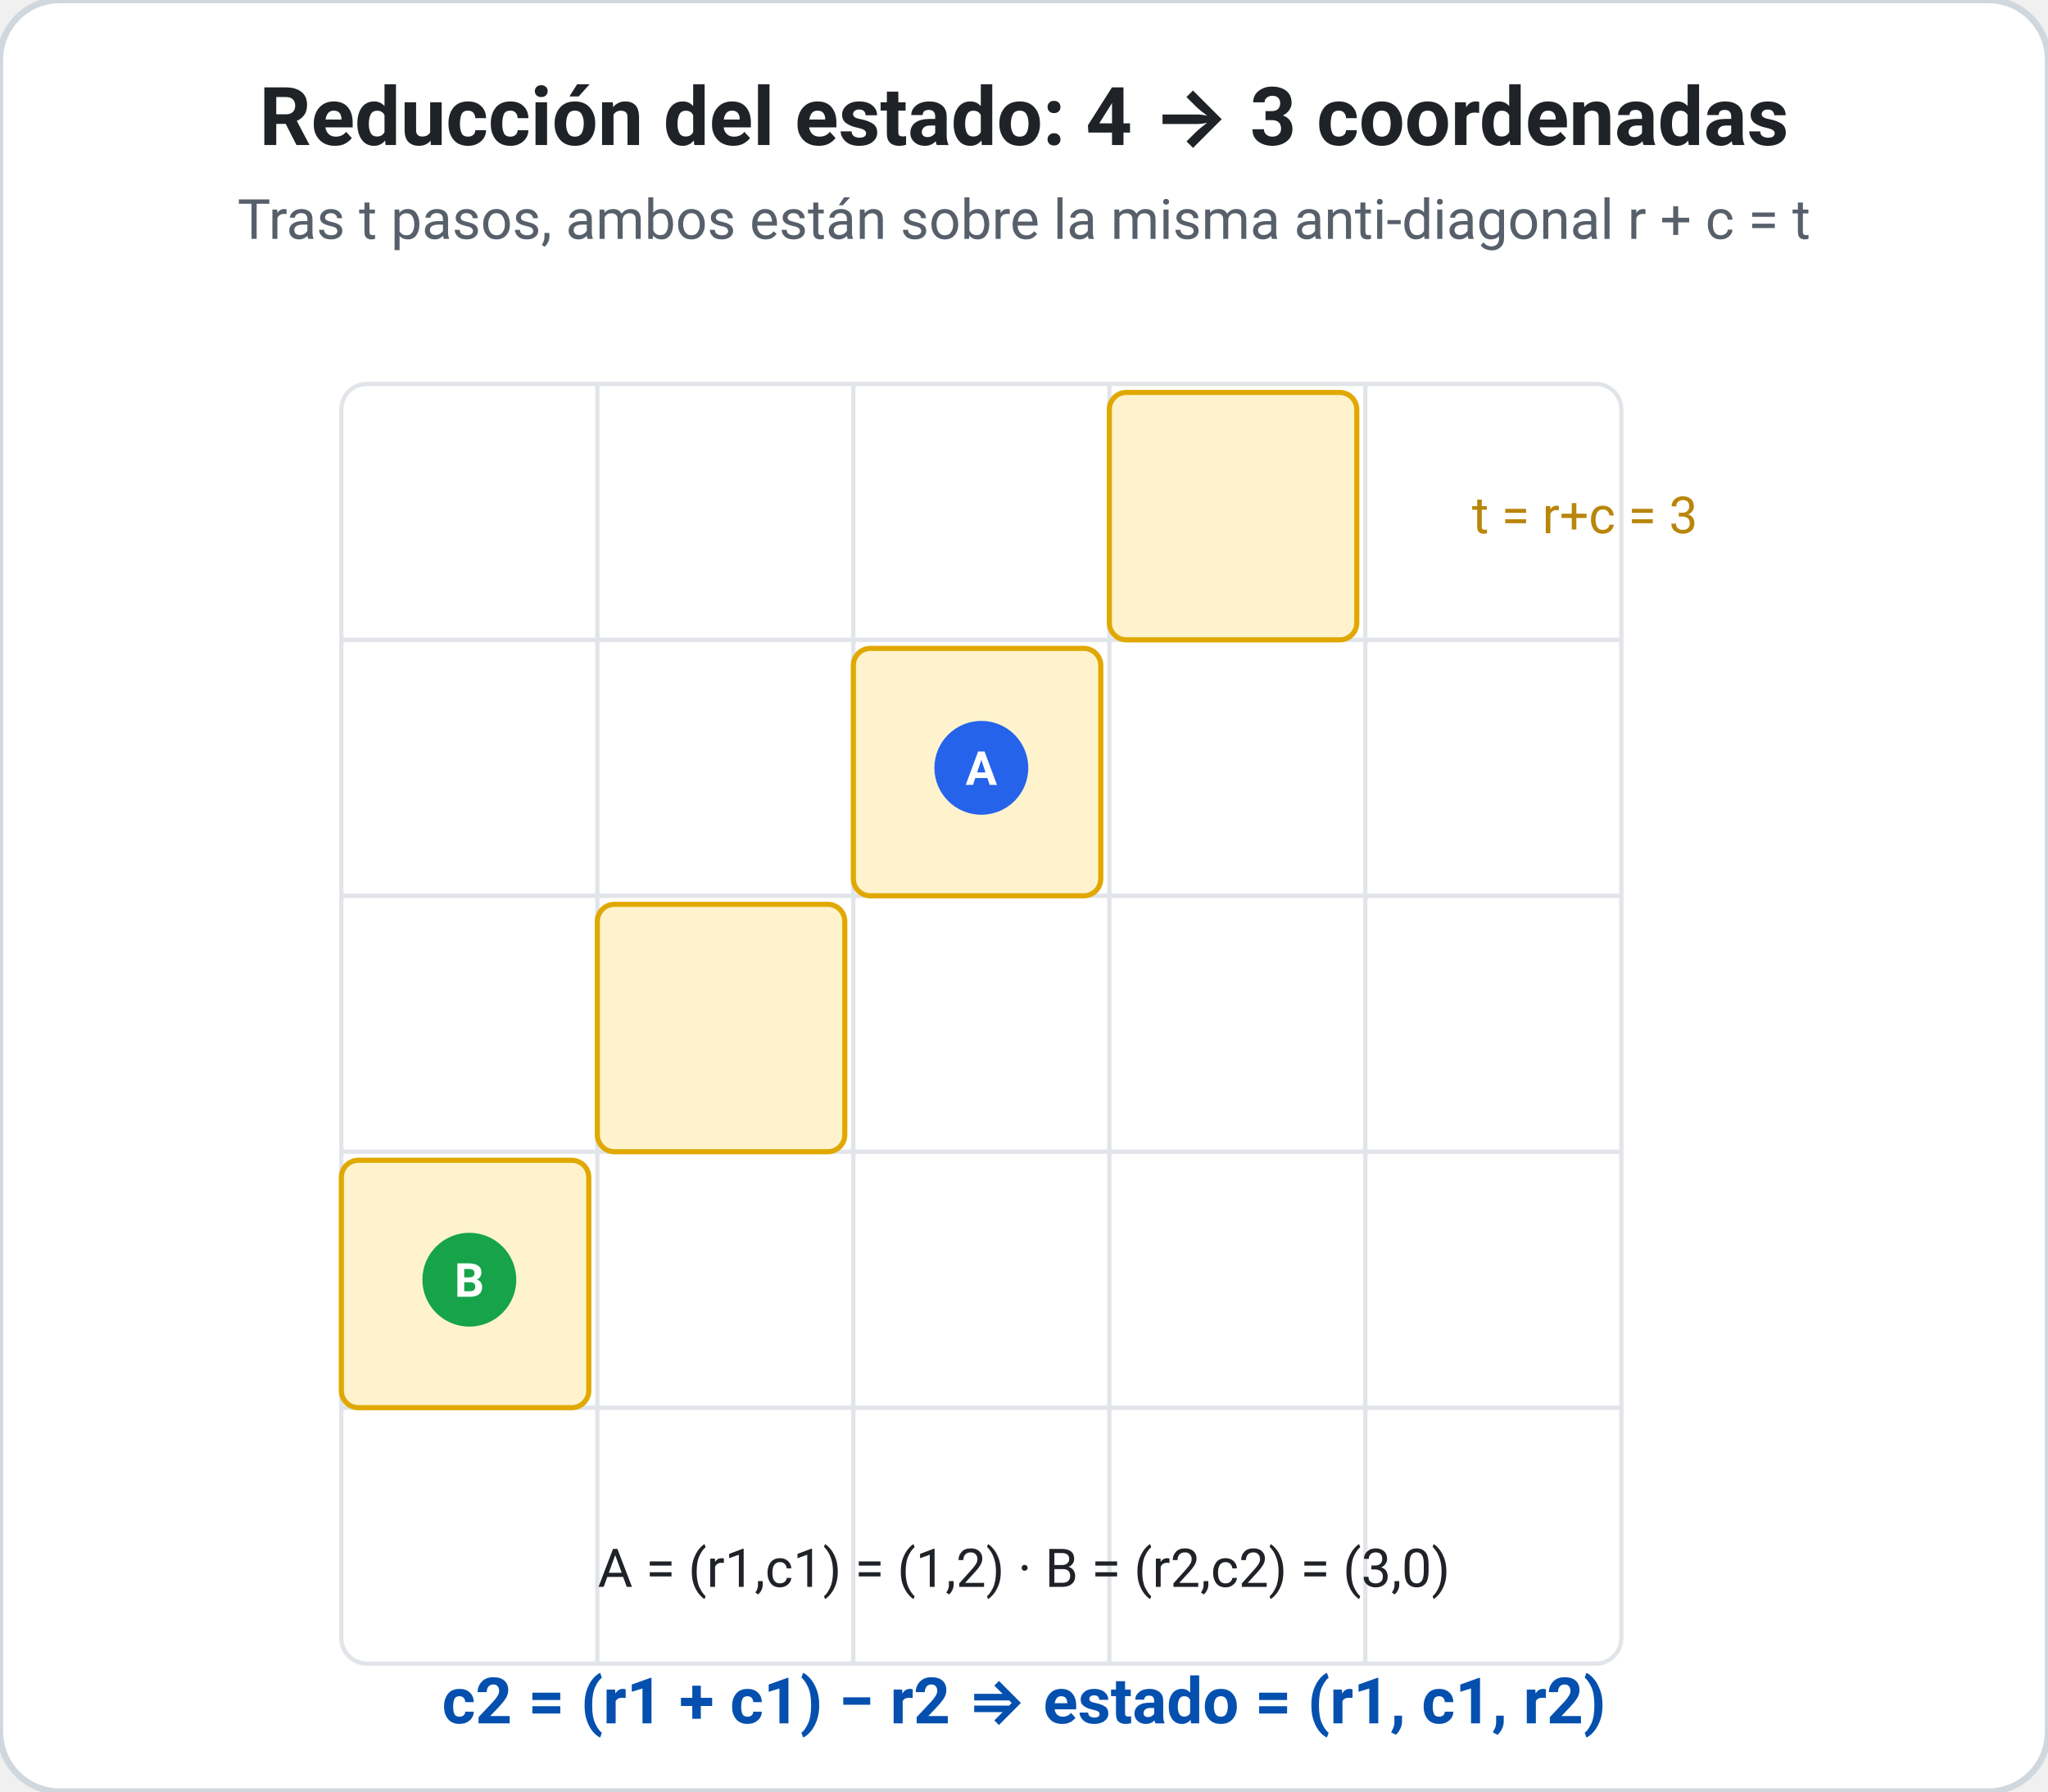
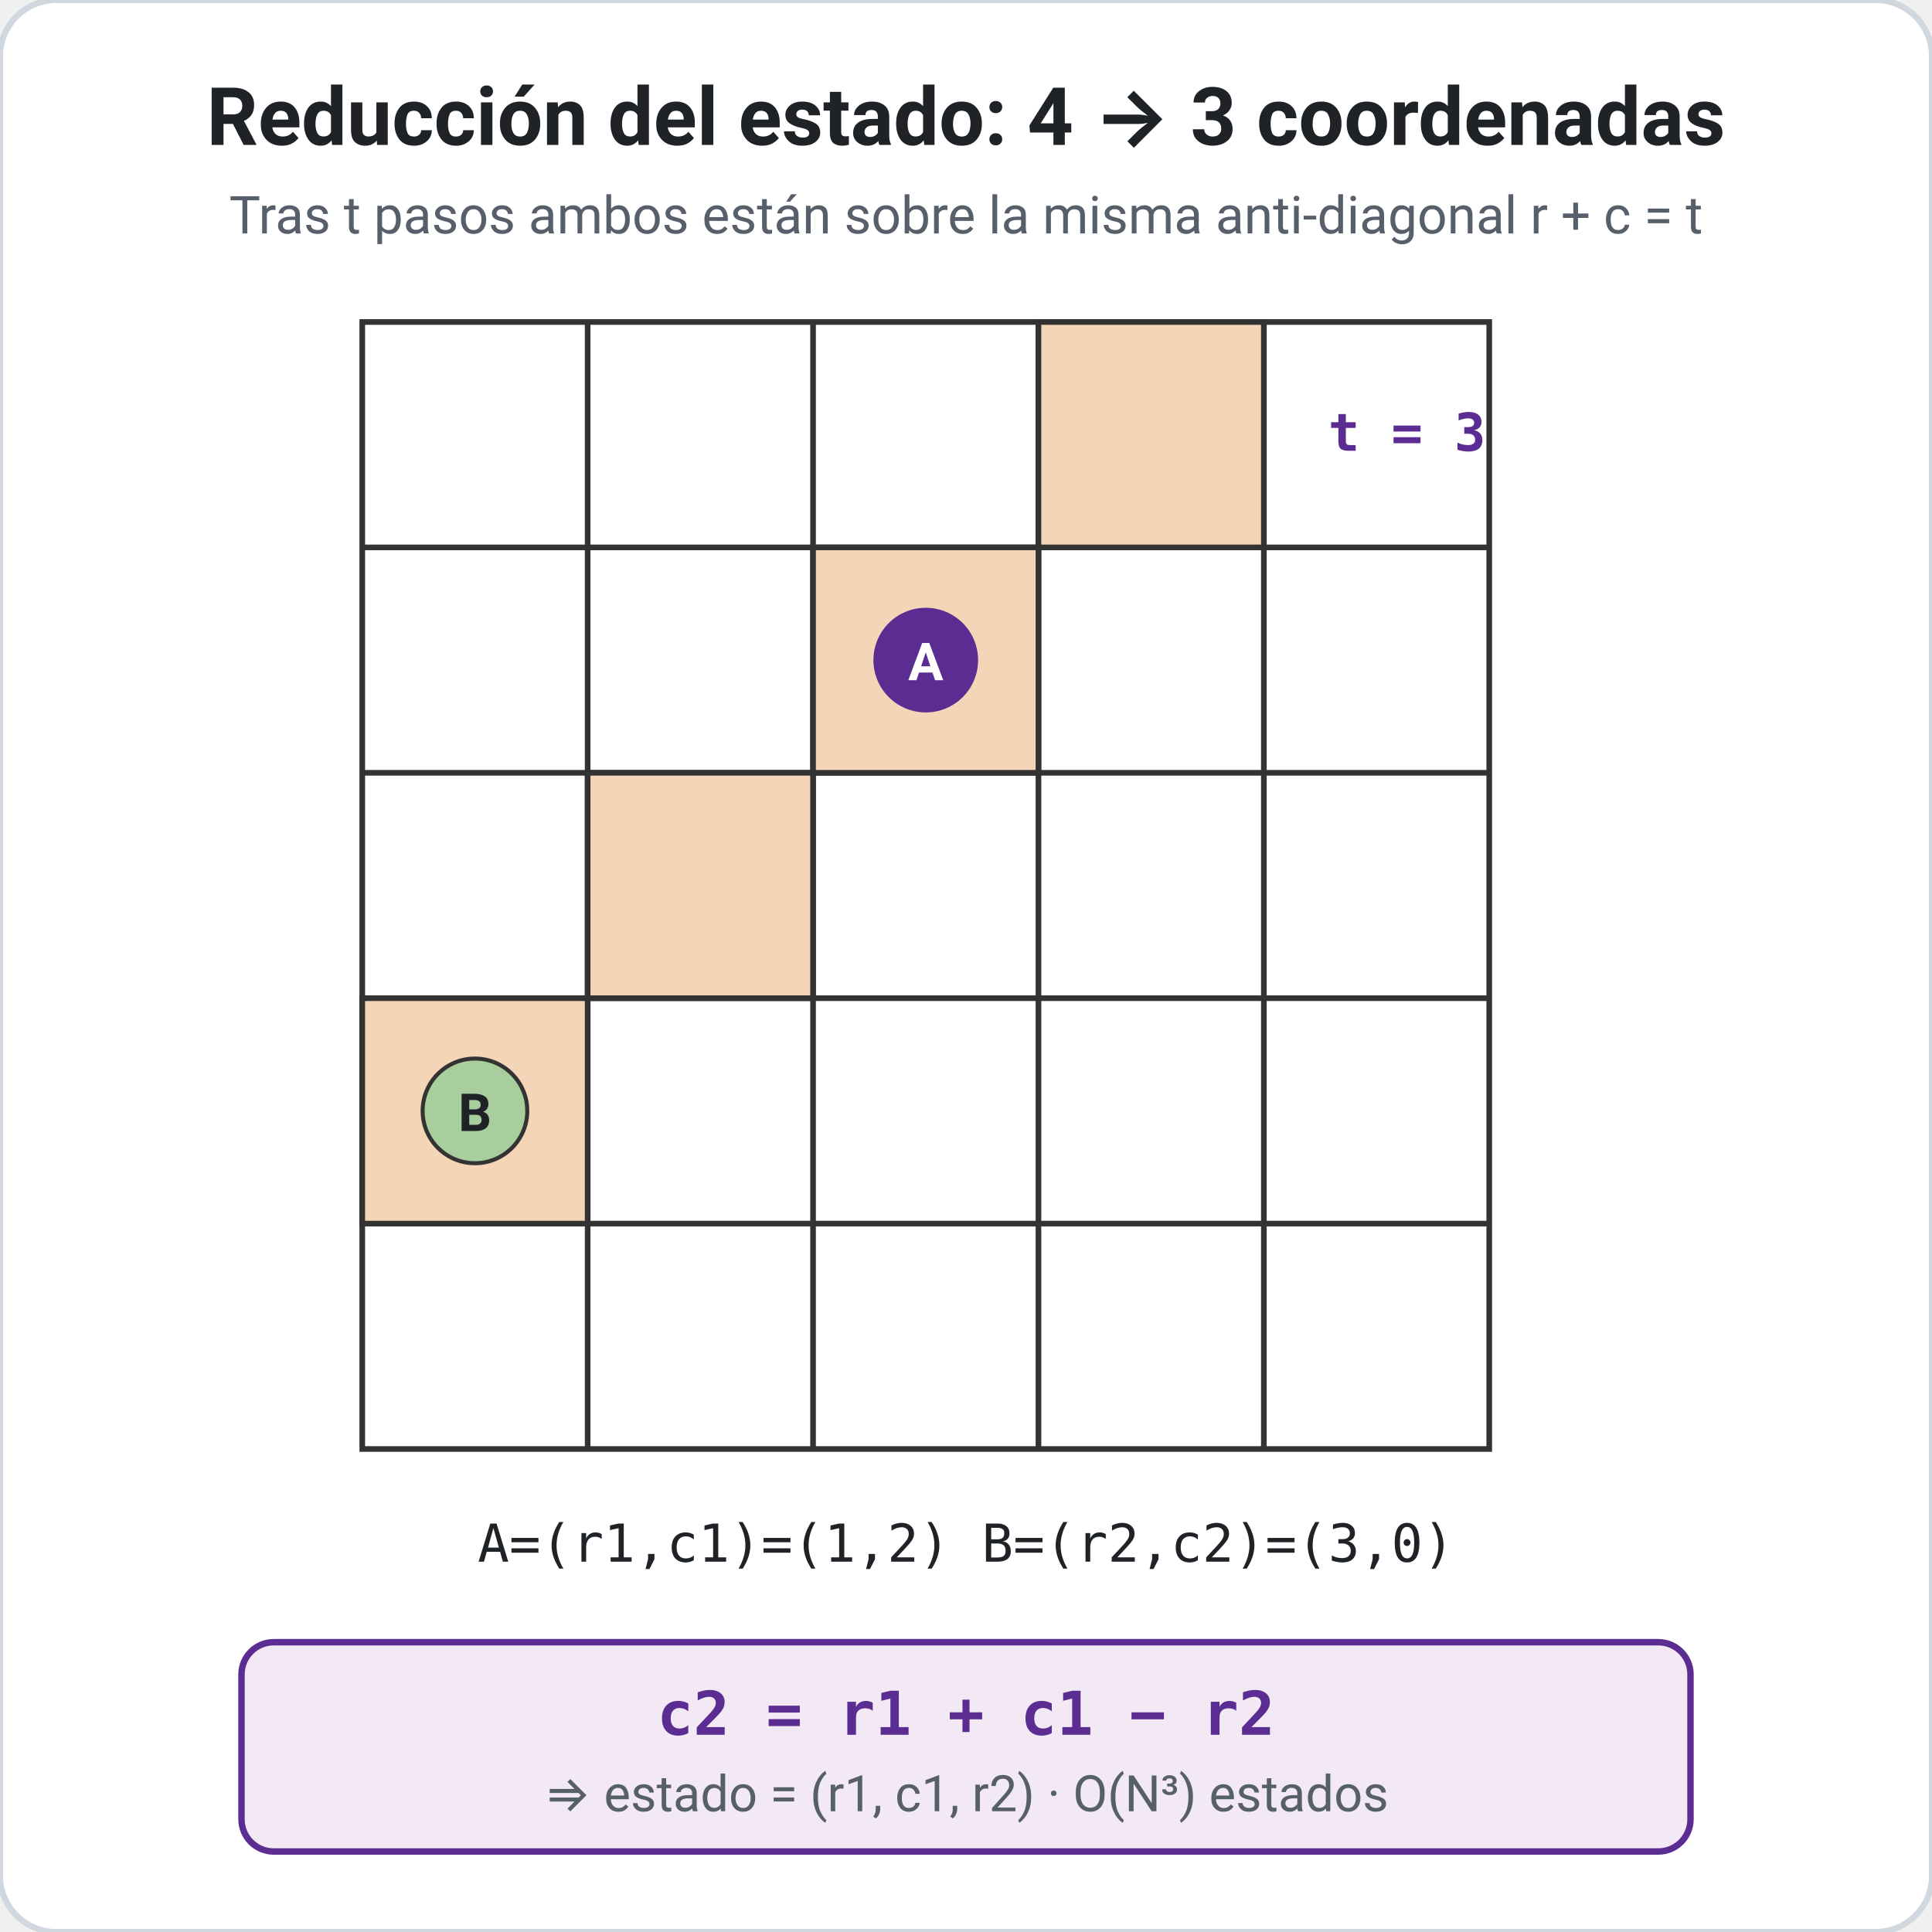
- <svg xmlns="http://www.w3.org/2000/svg" width="480" height="420" viewBox="0 0 480 420" font-family="-apple-system, Segoe UI, Roboto, sans-serif">
-   <rect x="0" y="0" width="480" height="420" rx="14" fill="#ffffff" stroke="#d0d7de" stroke-width="1.5" />
-   <text x="240" y="34" text-anchor="middle" font-size="19" font-weight="700" fill="#1f2328">Reducción del estado: 4 → 3 coordenadas</text>
-   <text x="240" y="56" text-anchor="middle" font-size="13" fill="#57606a">Tras t pasos, ambos están sobre la misma anti-diagonal r + c = t</text>
-   <g stroke="#e1e4e8" stroke-width="1" fill="none">
-     <rect x="80" y="90" width="300" height="300" rx="6" />
-     <line x1="140" y1="90" x2="140" y2="390" />
-     <line x1="200" y1="90" x2="200" y2="390" />
-     <line x1="260" y1="90" x2="260" y2="390" />
-     <line x1="320" y1="90" x2="320" y2="390" />
-     <line x1="80" y1="150" x2="380" y2="150" />
-     <line x1="80" y1="210" x2="380" y2="210" />
-     <line x1="80" y1="270" x2="380" y2="270" />
-     <line x1="80" y1="330" x2="380" y2="330" />
+ <svg xmlns="http://www.w3.org/2000/svg" width="480" height="480" viewBox="0 0 480 480" font-family="-apple-system, Segoe UI, Roboto, sans-serif">
+   <rect x="0" y="0" width="480" height="480" rx="14" fill="#ffffff" stroke="#d0d7de" stroke-width="1.5" />
+   <text x="240" y="36" text-anchor="middle" font-size="20" font-weight="700" fill="#1f2328">Reducción del estado: 4 → 3 coordenadas</text>
+   <text x="240" y="58" text-anchor="middle" font-size="13" fill="#57606a">Tras t pasos ambos están sobre la misma anti-diagonal r + c = t</text>
+   <g stroke="#333" stroke-width="1.4" fill="none">
+     <rect x="90" y="80" width="280" height="280" />
+     <line x1="146" y1="80" x2="146" y2="360" />
+     <line x1="202" y1="80" x2="202" y2="360" />
+     <line x1="258" y1="80" x2="258" y2="360" />
+     <line x1="314" y1="80" x2="314" y2="360" />
+     <line x1="90" y1="136" x2="370" y2="136" />
+     <line x1="90" y1="192" x2="370" y2="192" />
+     <line x1="90" y1="248" x2="370" y2="248" />
+     <line x1="90" y1="304" x2="370" y2="304" />
  </g>
-   <g fill="#fff3cd" stroke="#e0a800" stroke-width="1.2">
-     <rect x="260" y="92" width="58" height="58" rx="4" />
-     <rect x="200" y="152" width="58" height="58" rx="4" />
-     <rect x="140" y="212" width="58" height="58" rx="4" />
-     <rect x="80" y="272" width="58" height="58" rx="4" />
+   <g fill="#F5D5B8" stroke="#333" stroke-width="1.4">
+     <rect x="258" y="80" width="56" height="56" />
+     <rect x="202" y="136" width="56" height="56" />
+     <rect x="146" y="192" width="56" height="56" />
+     <rect x="90" y="248" width="56" height="56" />
  </g>
-   <text x="345" y="125" font-size="12" fill="#b8860b">t = r+c = 3</text>
-   <circle cx="230" cy="180" r="11" fill="#2563eb" />
-   <text x="230" y="184" text-anchor="middle" font-size="11" font-weight="700" fill="#fff">A</text>
-   <circle cx="110" cy="300" r="11" fill="#16a34a" />
-   <text x="110" y="304" text-anchor="middle" font-size="11" font-weight="700" fill="#fff">B</text>
-   <text x="240" y="372" text-anchor="middle" font-size="12.5" fill="#1f2328">A = (r1,c1) = (1,2)   ·   B = (r2,c2) = (3,0)</text>
-   <rect x="60" y="392" width="0" height="0" />
-   <text x="240" y="404" text-anchor="middle" font-size="15" font-weight="600" fill="#0550ae">c2 = (r1 + c1) − r2   ⇒  estado = (r1, c1, r2)</text>
+   <text x="330" y="112" font-family="Consolas, Menlo, monospace" font-size="13" fill="#5B2C91" font-weight="700">t = 3</text>
+   <circle cx="230" cy="164" r="13" fill="#5B2C91" />
+   <text x="230" y="169" text-anchor="middle" font-size="13" font-weight="700" fill="#fff">A</text>
+   <circle cx="118" cy="276" r="13" fill="#A9CE9E" stroke="#333" />
+   <text x="118" y="281" text-anchor="middle" font-size="13" font-weight="700" fill="#1f2328">B</text>
+   <text x="240" y="388" text-anchor="middle" font-family="Consolas, Menlo, monospace" font-size="13" fill="#1f2328">A=(r1,c1)=(1,2)   B=(r2,c2)=(3,0)</text>
+   <rect x="60" y="408" width="360" height="52" rx="8" fill="#F3E9F5" stroke="#5B2C91" stroke-width="1.6" />
+   <text x="240" y="431" text-anchor="middle" font-family="Consolas, Menlo, monospace" font-size="15" fill="#5B2C91" font-weight="700">c2 = r1 + c1 − r2</text>
+   <text x="240" y="450" text-anchor="middle" font-size="12.5" fill="#57606a">⇒ estado = (r1, c1, r2)   ·   O(N³) estados</text>
</svg>
